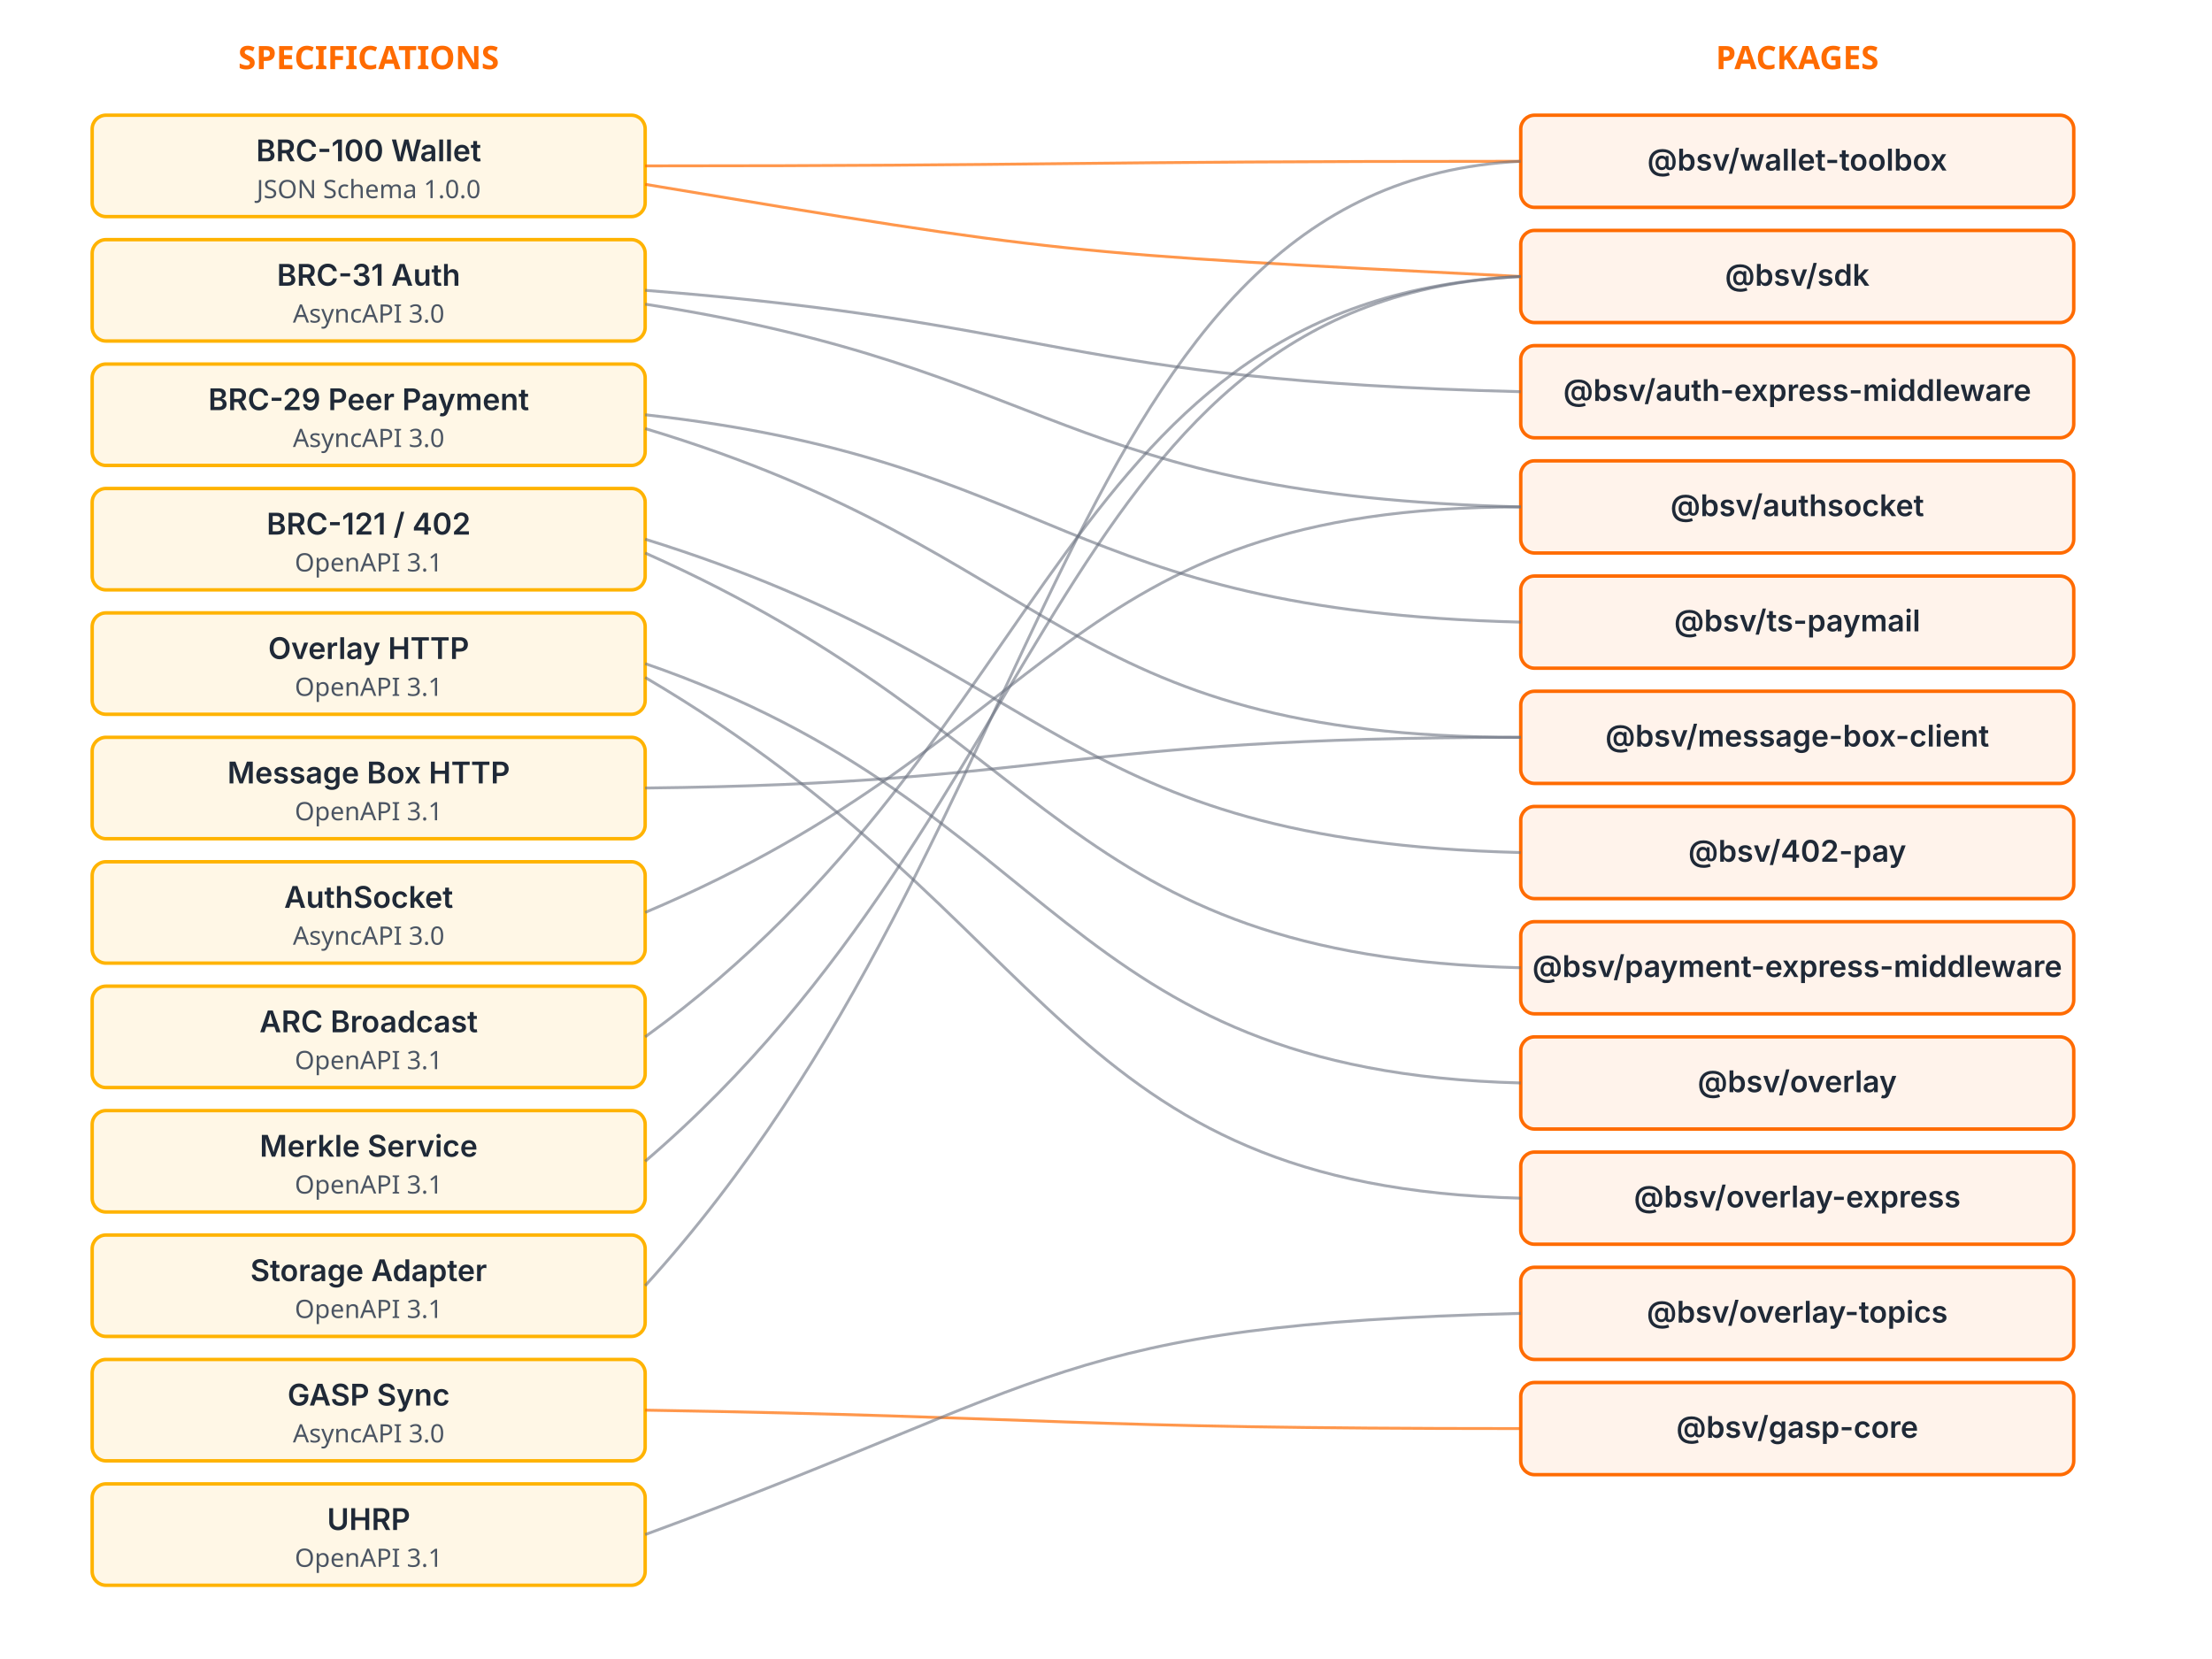
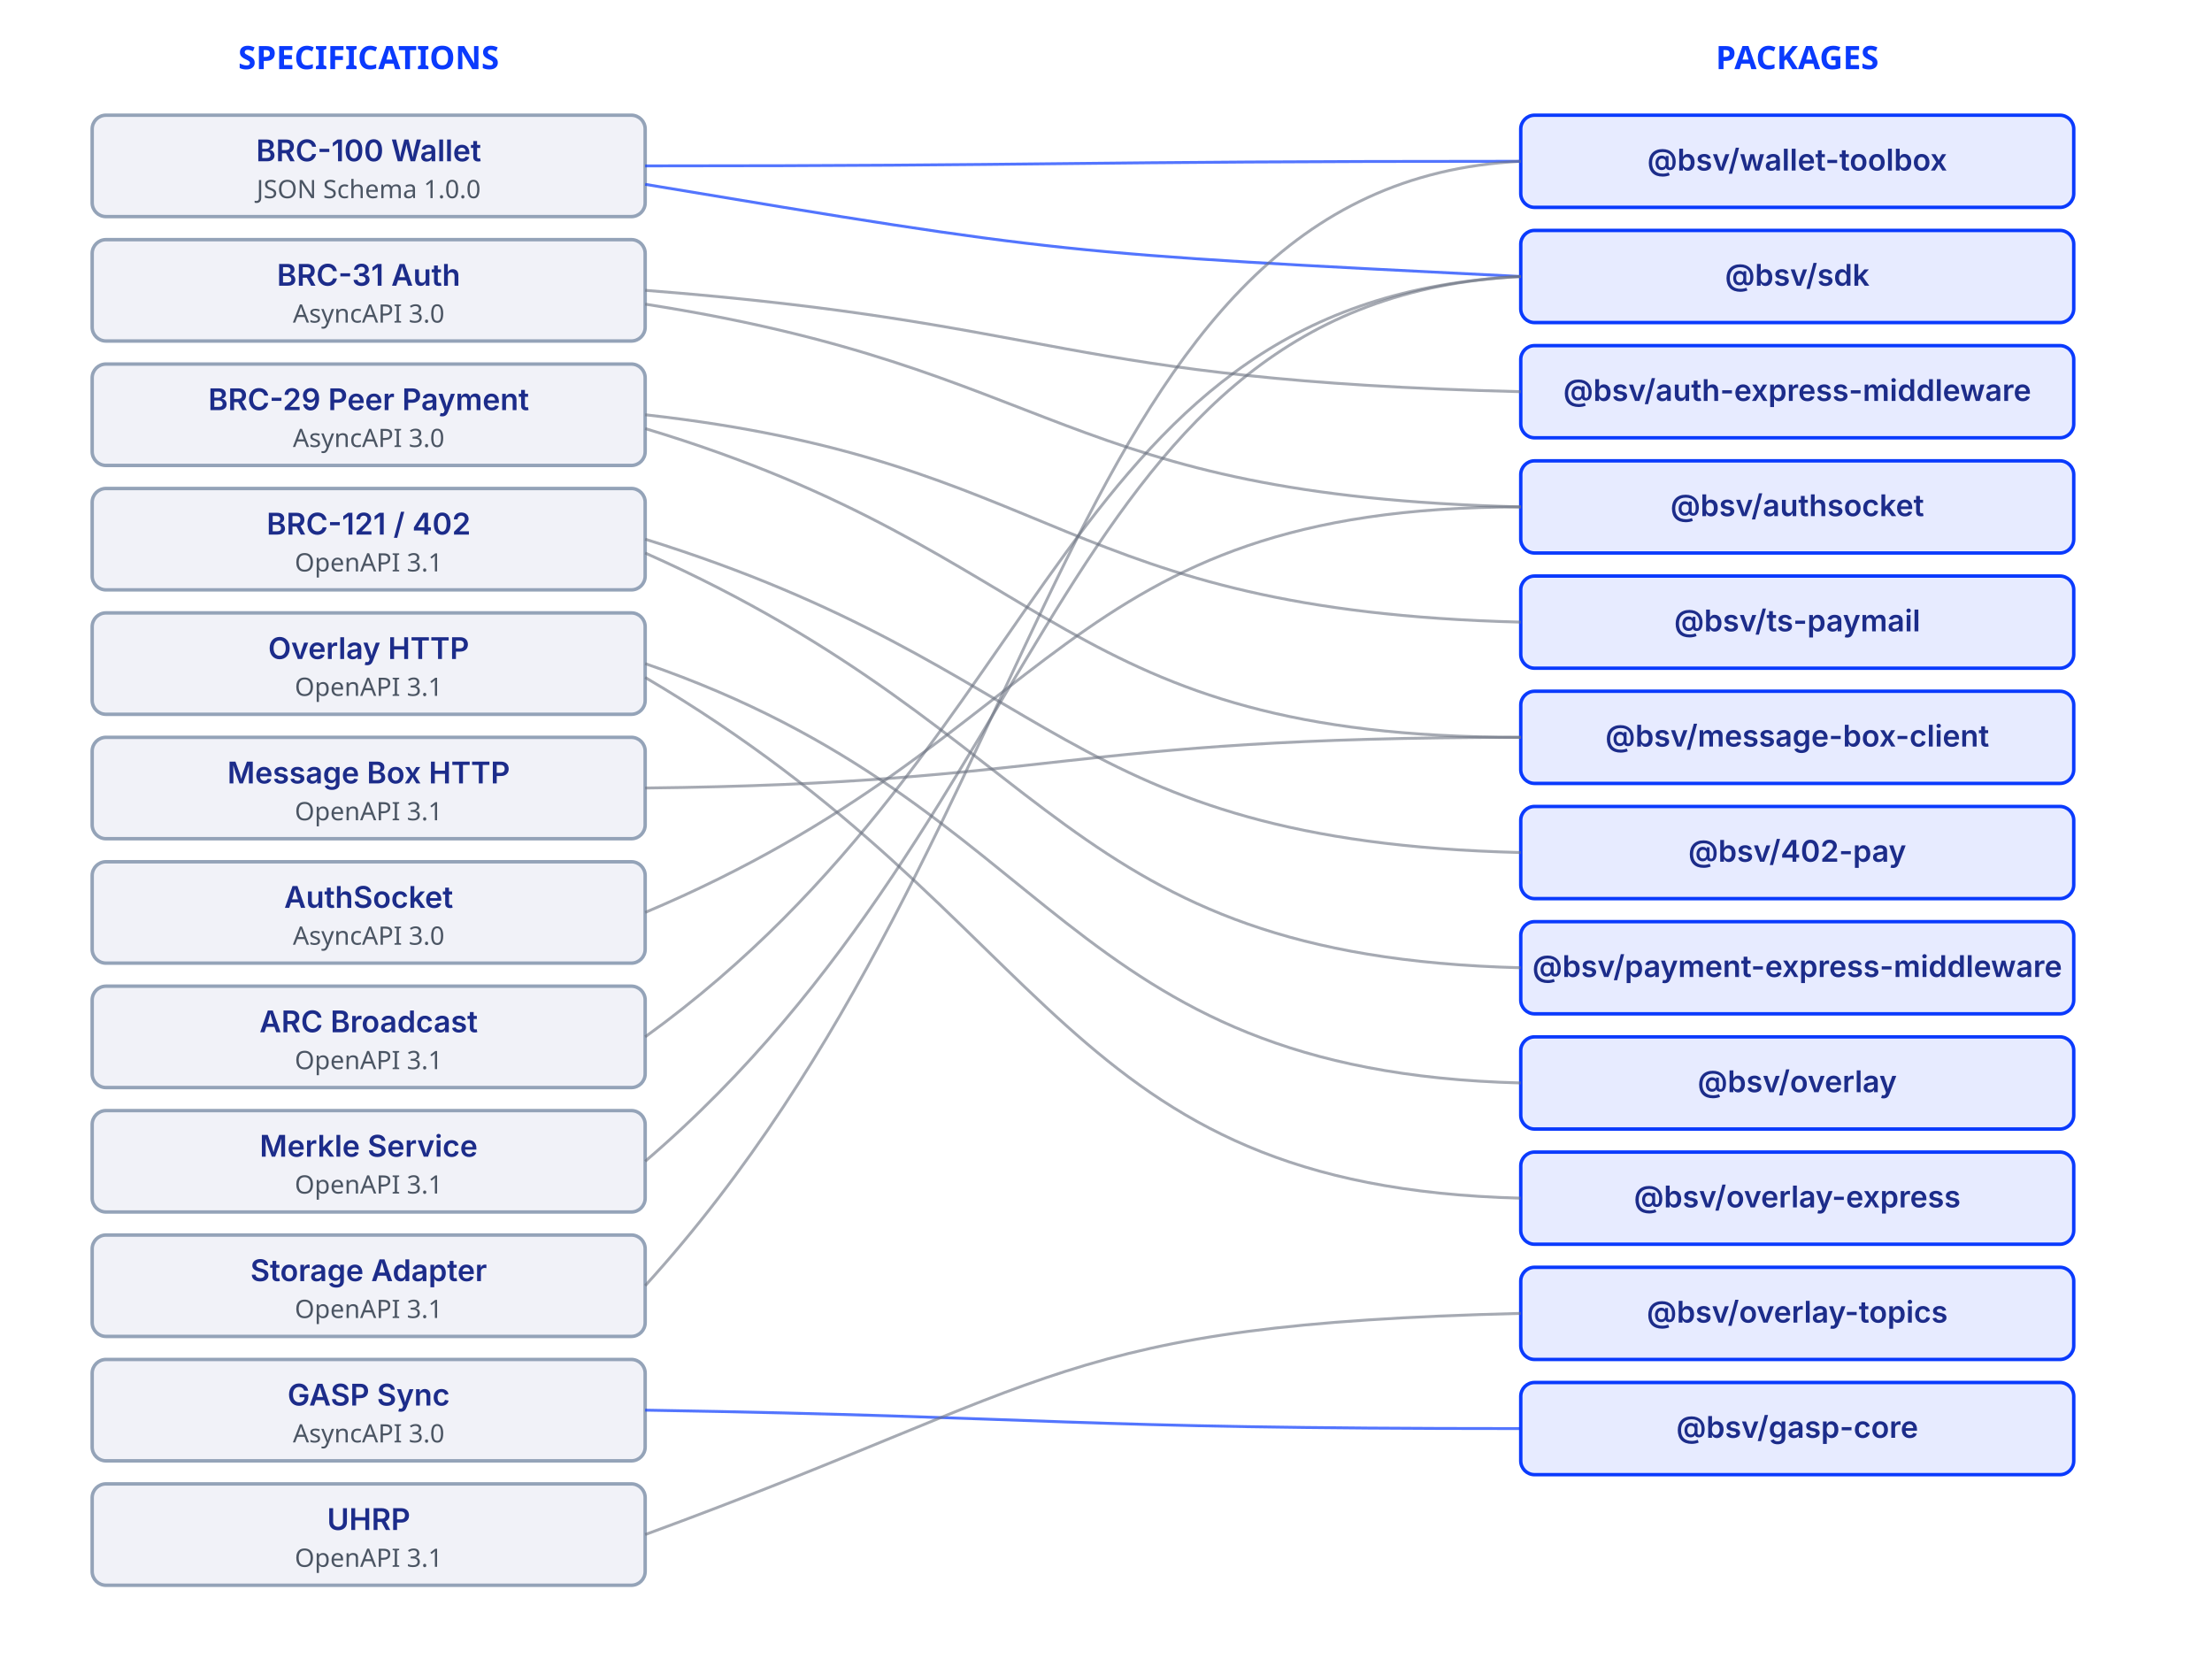
<svg xmlns="http://www.w3.org/2000/svg" viewBox="0 0 960 720" role="img" aria-labelledby="title desc">
  <style>
    .box { fill: rgba(120,120,130,0.08); stroke: #6B7280; stroke-width: 1.5; }
-     .box-spec { fill: rgba(255,179,0,0.10); stroke: #FFB300; stroke-width: 1.5; }
-     .box-pkg { fill: rgba(255,107,0,0.08); stroke: #FF6B00; stroke-width: 1.5; }
+     .box-spec { fill: rgba(28,44,138,0.06); stroke: #94a3b8; stroke-width: 1.5; }
+     .box-pkg { fill: rgba(58,85,255,0.12); stroke: #0a3afd; stroke-width: 1.5; }
    .link { stroke: #6B7280; stroke-width: 1.25; fill: none; opacity: 0.6; }
-     .link-orange { stroke: #FF6B00; stroke-width: 1.25; fill: none; opacity: 0.7; }
-     .title { font: 600 13px ui-sans-serif, system-ui, -apple-system, sans-serif; fill: #1F2937; }
+     .link-orange { stroke: #0a3afd; stroke-width: 1.25; fill: none; opacity: 0.7; }
+     .title { font: 600 13px ui-sans-serif, system-ui, -apple-system, sans-serif; fill: #1c2c8a; }
    .label { font: 11px ui-sans-serif, system-ui, sans-serif; fill: #4B5563; }
-     .heading { font: 700 16px ui-sans-serif, system-ui, sans-serif; fill: #FF6B00; letter-spacing: 0.5px; }
-     .col-head { font: 700 14px ui-sans-serif, system-ui, sans-serif; fill: #FF6B00; }
+     .heading { font: 700 16px ui-sans-serif, system-ui, sans-serif; fill: #0a3afd; letter-spacing: 0.5px; }
+     .col-head { font: 700 14px ui-sans-serif, system-ui, sans-serif; fill: #0a3afd; }
  </style>
  <text x="160" y="30" text-anchor="middle" class="col-head">SPECIFICATIONS</text>
  <text x="780" y="30" text-anchor="middle" class="col-head">PACKAGES</text>
  <g>
    <rect x="40" y="50" width="240" height="44" rx="6" class="box-spec" />
    <text x="160" y="70" text-anchor="middle" class="title">BRC-100 Wallet</text>
    <text x="160" y="86" text-anchor="middle" class="label">JSON Schema 1.0.0</text>
    <rect x="40" y="104" width="240" height="44" rx="6" class="box-spec" />
    <text x="160" y="124" text-anchor="middle" class="title">BRC-31 Auth</text>
    <text x="160" y="140" text-anchor="middle" class="label">AsyncAPI 3.0</text>
    <rect x="40" y="158" width="240" height="44" rx="6" class="box-spec" />
    <text x="160" y="178" text-anchor="middle" class="title">BRC-29 Peer Payment</text>
    <text x="160" y="194" text-anchor="middle" class="label">AsyncAPI 3.0</text>
    <rect x="40" y="212" width="240" height="44" rx="6" class="box-spec" />
    <text x="160" y="232" text-anchor="middle" class="title">BRC-121 / 402</text>
    <text x="160" y="248" text-anchor="middle" class="label">OpenAPI 3.1</text>
    <rect x="40" y="266" width="240" height="44" rx="6" class="box-spec" />
    <text x="160" y="286" text-anchor="middle" class="title">Overlay HTTP</text>
    <text x="160" y="302" text-anchor="middle" class="label">OpenAPI 3.1</text>
    <rect x="40" y="320" width="240" height="44" rx="6" class="box-spec" />
    <text x="160" y="340" text-anchor="middle" class="title">Message Box HTTP</text>
    <text x="160" y="356" text-anchor="middle" class="label">OpenAPI 3.1</text>
    <rect x="40" y="374" width="240" height="44" rx="6" class="box-spec" />
    <text x="160" y="394" text-anchor="middle" class="title">AuthSocket</text>
    <text x="160" y="410" text-anchor="middle" class="label">AsyncAPI 3.0</text>
    <rect x="40" y="428" width="240" height="44" rx="6" class="box-spec" />
    <text x="160" y="448" text-anchor="middle" class="title">ARC Broadcast</text>
    <text x="160" y="464" text-anchor="middle" class="label">OpenAPI 3.1</text>
    <rect x="40" y="482" width="240" height="44" rx="6" class="box-spec" />
    <text x="160" y="502" text-anchor="middle" class="title">Merkle Service</text>
    <text x="160" y="518" text-anchor="middle" class="label">OpenAPI 3.1</text>
    <rect x="40" y="536" width="240" height="44" rx="6" class="box-spec" />
    <text x="160" y="556" text-anchor="middle" class="title">Storage Adapter</text>
    <text x="160" y="572" text-anchor="middle" class="label">OpenAPI 3.1</text>
    <rect x="40" y="590" width="240" height="44" rx="6" class="box-spec" />
    <text x="160" y="610" text-anchor="middle" class="title">GASP Sync</text>
    <text x="160" y="626" text-anchor="middle" class="label">AsyncAPI 3.0</text>
    <rect x="40" y="644" width="240" height="44" rx="6" class="box-spec" />
    <text x="160" y="664" text-anchor="middle" class="title">UHRP</text>
    <text x="160" y="680" text-anchor="middle" class="label">OpenAPI 3.1</text>
  </g>
  <g>
    <rect x="660" y="50" width="240" height="40" rx="6" class="box-pkg" />
    <text x="780" y="74" text-anchor="middle" class="title">@bsv/wallet-toolbox</text>
    <rect x="660" y="100" width="240" height="40" rx="6" class="box-pkg" />
    <text x="780" y="124" text-anchor="middle" class="title">@bsv/sdk</text>
    <rect x="660" y="150" width="240" height="40" rx="6" class="box-pkg" />
    <text x="780" y="174" text-anchor="middle" class="title">@bsv/auth-express-middleware</text>
    <rect x="660" y="200" width="240" height="40" rx="6" class="box-pkg" />
    <text x="780" y="224" text-anchor="middle" class="title">@bsv/authsocket</text>
    <rect x="660" y="250" width="240" height="40" rx="6" class="box-pkg" />
    <text x="780" y="274" text-anchor="middle" class="title">@bsv/ts-paymail</text>
    <rect x="660" y="300" width="240" height="40" rx="6" class="box-pkg" />
    <text x="780" y="324" text-anchor="middle" class="title">@bsv/message-box-client</text>
    <rect x="660" y="350" width="240" height="40" rx="6" class="box-pkg" />
    <text x="780" y="374" text-anchor="middle" class="title">@bsv/402-pay</text>
    <rect x="660" y="400" width="240" height="40" rx="6" class="box-pkg" />
    <text x="780" y="424" text-anchor="middle" class="title">@bsv/payment-express-middleware</text>
    <rect x="660" y="450" width="240" height="40" rx="6" class="box-pkg" />
    <text x="780" y="474" text-anchor="middle" class="title">@bsv/overlay</text>
    <rect x="660" y="500" width="240" height="40" rx="6" class="box-pkg" />
    <text x="780" y="524" text-anchor="middle" class="title">@bsv/overlay-express</text>
    <rect x="660" y="550" width="240" height="40" rx="6" class="box-pkg" />
    <text x="780" y="574" text-anchor="middle" class="title">@bsv/overlay-topics</text>
    <rect x="660" y="600" width="240" height="40" rx="6" class="box-pkg" />
    <text x="780" y="624" text-anchor="middle" class="title">@bsv/gasp-core</text>
  </g>
  <path d="M 280 72 C 460 72, 460 70, 660 70" class="link-orange" />
  <path d="M 280 80 C 460 110, 460 110, 660 120" class="link-orange" />
  <path d="M 280 126 C 460 140, 460 165, 660 170" class="link" />
  <path d="M 280 132 C 460 160, 460 215, 660 220" class="link" />
  <path d="M 280 180 C 460 200, 460 265, 660 270" class="link" />
  <path d="M 280 186 C 460 240, 460 320, 660 320" class="link" />
  <path d="M 280 234 C 460 290, 460 365, 660 370" class="link" />
  <path d="M 280 240 C 460 320, 460 415, 660 420" class="link" />
  <path d="M 280 288 C 460 350, 460 465, 660 470" class="link" />
  <path d="M 280 294 C 460 400, 460 515, 660 520" class="link" />
  <path d="M 280 342 C 460 340, 460 320, 660 320" class="link" />
  <path d="M 280 396 C 460 320, 460 220, 660 220" class="link" />
  <path d="M 280 450 C 460 320, 460 130, 660 120" class="link" />
  <path d="M 280 504 C 460 350, 460 130, 660 120" class="link" />
  <path d="M 280 558 C 460 360, 460 80, 660 70" class="link" />
  <path d="M 280 612 C 460 615, 460 620, 660 620" class="link-orange" />
  <path d="M 280 666 C 460 600, 460 575, 660 570" class="link" />
</svg>
